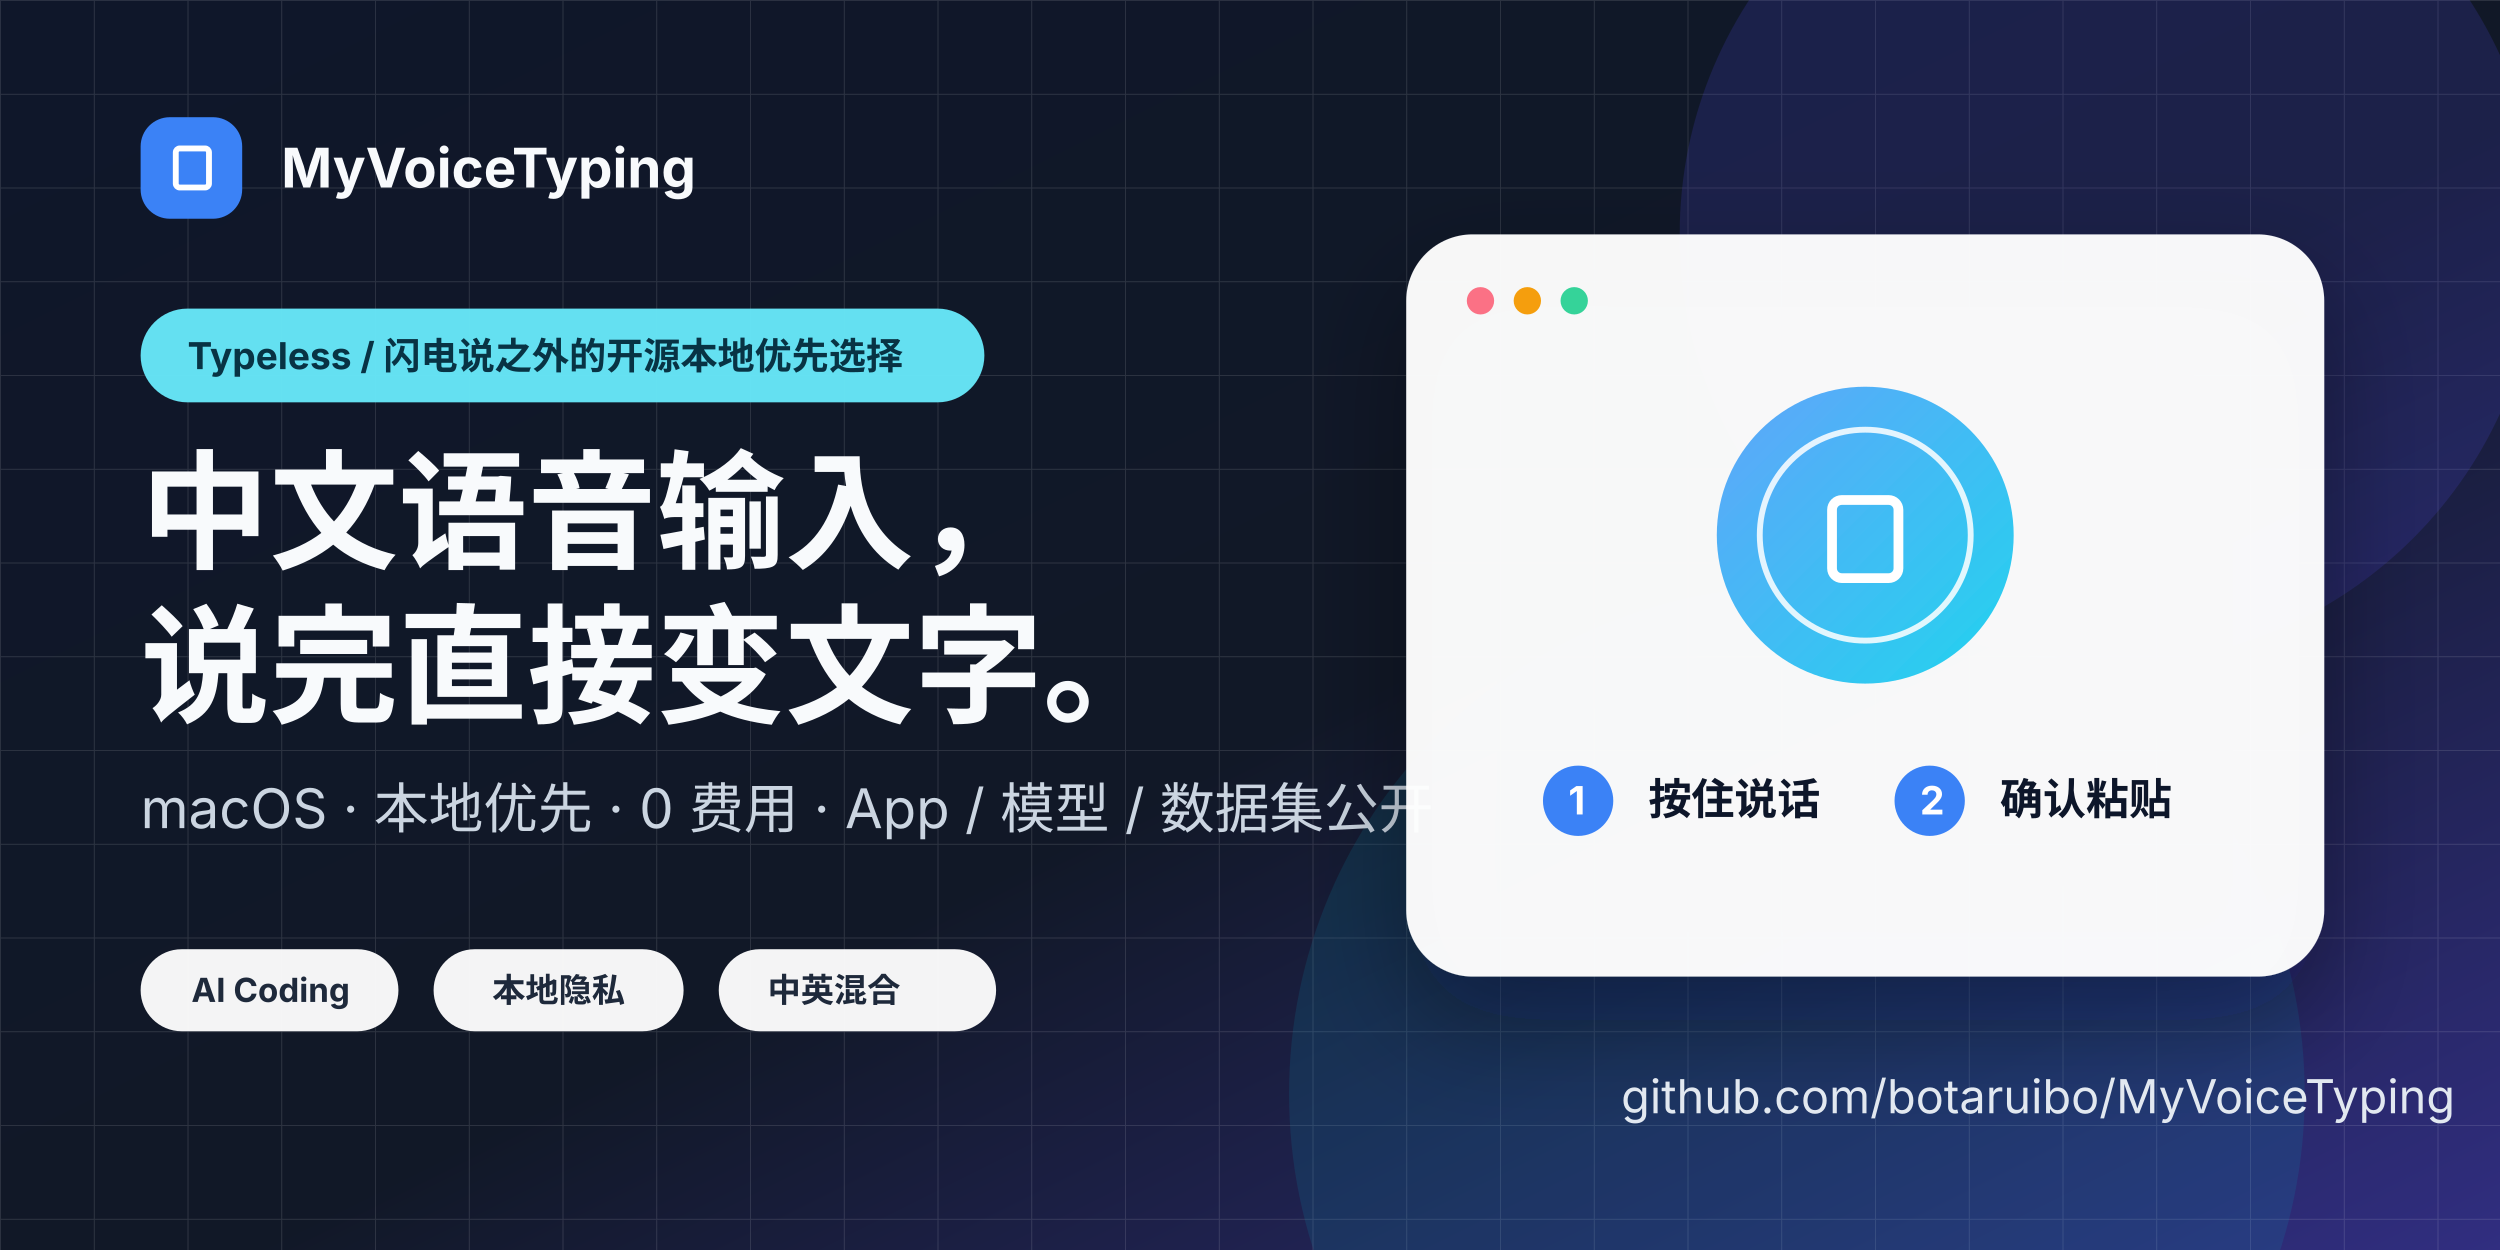
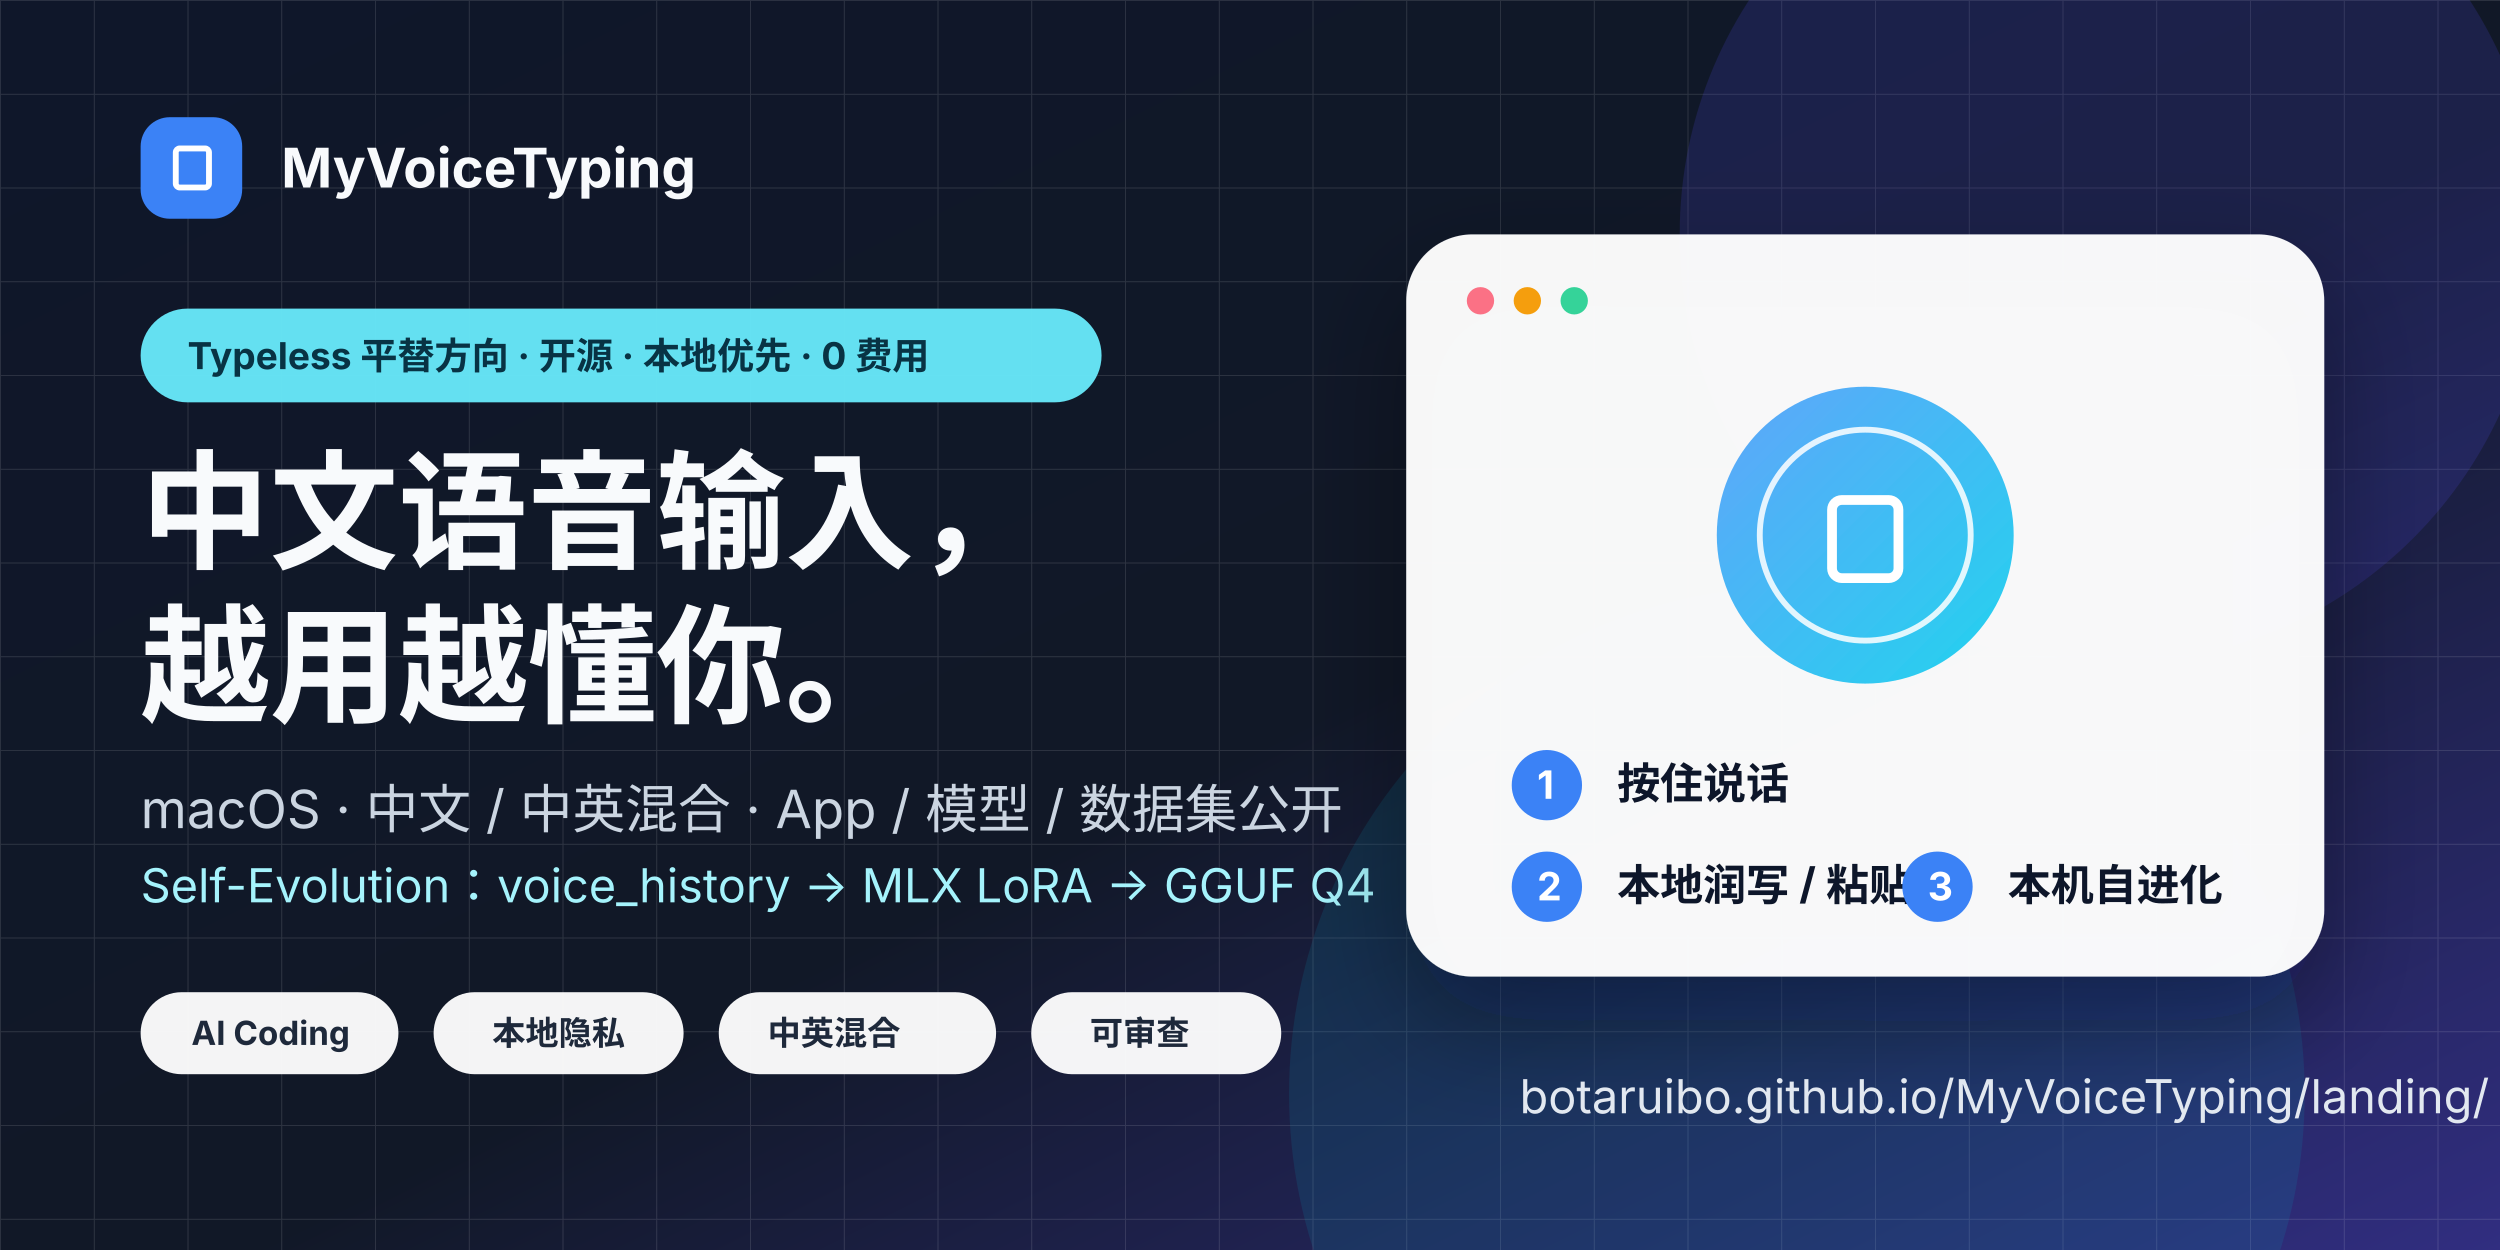
<svg xmlns="http://www.w3.org/2000/svg" width="1280" height="640" viewBox="0 0 1280 640" role="img" aria-label="MyVoiceTyping social preview">
  <defs>
    <linearGradient id="bg" x1="0" y1="0" x2="1" y2="1">
      <stop offset="0" stop-color="#0f172a" />
      <stop offset="0.55" stop-color="#111827" />
      <stop offset="1" stop-color="#312e81" />
    </linearGradient>
    <linearGradient id="accent" x1="0" y1="0" x2="1" y2="1">
      <stop offset="0" stop-color="#60a5fa" />
      <stop offset="1" stop-color="#22d3ee" />
    </linearGradient>
    <pattern id="grid" width="48" height="48" patternUnits="userSpaceOnUse">
      <path d="M 48 0 L 0 0 0 48" fill="none" stroke="rgba(255,255,255,0.13)" stroke-width="1" />
    </pattern>
    <filter id="shadow" x="-20%" y="-20%" width="140%" height="140%">
      <feDropShadow dx="0" dy="24" stdDeviation="28" flood-color="#020617" flood-opacity="0.38" />
    </filter>
  </defs>
  <rect width="1280" height="640" fill="url(#bg)" />
  <rect width="1280" height="640" fill="url(#grid)" opacity="0.9" />
  <circle cx="1080" cy="120" r="220" fill="#4f46e5" opacity="0.18" />
  <circle cx="920" cy="560" r="260" fill="#0891b2" opacity="0.16" />
  <g transform="translate(72 60)">
    <rect x="0" y="0" width="52" height="52" rx="15" fill="#3b82f6" />
    <rect x="18" y="16" width="17" height="20" rx="2" fill="none" stroke="white" stroke-width="3" />
    <text x="72" y="36" font-family="-apple-system, BlinkMacSystemFont, Segoe UI, sans-serif" font-size="28" font-weight="700" fill="#f8fafc">MyVoiceTyping</text>
  </g>
  <g transform="translate(72 158)">
-     <rect x="0" y="0" width="432" height="48" rx="24" fill="#67e8f9" opacity="0.96" />
-     <text x="24" y="31" font-family="-apple-system, BlinkMacSystemFont, Segoe UI, sans-serif" font-size="19" font-weight="700" fill="#083344">Typeless / 闪电说之外的开源本地优先选择</text>
+     <rect x="0" y="0" width="492" height="48" rx="24" fill="#67e8f9" opacity="0.96" />
+     <text x="24" y="31" font-family="-apple-system, BlinkMacSystemFont, Segoe UI, sans-serif" font-size="19" font-weight="700" fill="#083344">Typeless 平替方向 · 开源 · 本地优先 · 0 费用</text>
  </g>
  <text x="72" y="286" font-family="-apple-system, BlinkMacSystemFont, Segoe UI, sans-serif" font-size="66" font-weight="800" fill="#f8fafc">中文语音输入，</text>
-   <text x="72" y="365" font-family="-apple-system, BlinkMacSystemFont, Segoe UI, sans-serif" font-size="66" font-weight="800" fill="#f8fafc">说完直接变文字。</text>
-   <text x="72" y="424" font-family="-apple-system, BlinkMacSystemFont, Segoe UI, sans-serif" font-size="28" fill="#cbd5e1">macOS · 本地优先 · 0 费用 · App / 模型 / 数据集公开</text>
-   <g transform="translate(72 486)">
+   <text x="72" y="365" font-family="-apple-system, BlinkMacSystemFont, Segoe UI, sans-serif" font-size="66" font-weight="800" fill="#f8fafc">越用越懂你。</text>
+   <text x="72" y="424" font-family="-apple-system, BlinkMacSystemFont, Segoe UI, sans-serif" font-size="27" fill="#cbd5e1">macOS · 中文 / 中英混合 · App / 模型 / 数据集公开</text>
+   <text x="72" y="462" font-family="-apple-system, BlinkMacSystemFont, Segoe UI, sans-serif" font-size="24" fill="#a5f3fc">Self-Evolution：voice_history → MLX LoRA → GGUF Q4</text>
+   <g transform="translate(72 508)">
    <rect x="0" y="0" width="132" height="42" rx="21" fill="white" opacity="0.95" />
    <text x="26" y="27" font-family="-apple-system, BlinkMacSystemFont, Segoe UI, sans-serif" font-size="17" font-weight="700" fill="#1e293b">AI Coding</text>
    <rect x="150" y="0" width="128" height="42" rx="21" fill="white" opacity="0.95" />
    <text x="180" y="27" font-family="-apple-system, BlinkMacSystemFont, Segoe UI, sans-serif" font-size="17" font-weight="700" fill="#1e293b">本地隐私</text>
    <rect x="296" y="0" width="142" height="42" rx="21" fill="white" opacity="0.95" />
    <text x="321" y="27" font-family="-apple-system, BlinkMacSystemFont, Segoe UI, sans-serif" font-size="17" font-weight="700" fill="#1e293b">中英混合</text>
+     <rect x="456" y="0" width="128" height="42" rx="21" fill="white" opacity="0.95" />
+     <text x="486" y="27" font-family="-apple-system, BlinkMacSystemFont, Segoe UI, sans-serif" font-size="17" font-weight="700" fill="#1e293b">可审查</text>
  </g>
  <g transform="translate(720 120)" filter="url(#shadow)">
    <rect x="0" y="0" width="470" height="380" rx="34" fill="rgba(255,255,255,0.96)" />
    <circle cx="38" cy="34" r="7" fill="#fb7185" />
    <circle cx="62" cy="34" r="7" fill="#f59e0b" />
    <circle cx="86" cy="34" r="7" fill="#34d399" />
    <circle cx="235" cy="154" r="76" fill="url(#accent)" />
    <circle cx="235" cy="154" r="54" fill="none" stroke="white" stroke-width="3" opacity="0.85" />
    <rect x="218" y="136" width="34" height="40" rx="5" fill="none" stroke="white" stroke-width="5" />
-     <g transform="translate(70 272)">
+     <g transform="translate(54 264)">
      <circle cx="18" cy="18" r="18" fill="#3b82f6" />
      <text x="13" y="25" font-family="-apple-system, BlinkMacSystemFont, Segoe UI, sans-serif" font-size="20" font-weight="700" fill="white">1</text>
      <text x="54" y="25" font-family="-apple-system, BlinkMacSystemFont, Segoe UI, sans-serif" font-size="22" font-weight="700" fill="#0f172a">按住说话</text>
    </g>
-     <g transform="translate(250 272)">
+     <g transform="translate(54 316)">
      <circle cx="18" cy="18" r="18" fill="#3b82f6" />
      <text x="13" y="25" font-family="-apple-system, BlinkMacSystemFont, Segoe UI, sans-serif" font-size="20" font-weight="700" fill="white">2</text>
-       <text x="54" y="25" font-family="-apple-system, BlinkMacSystemFont, Segoe UI, sans-serif" font-size="22" font-weight="700" fill="#0f172a">确认粘贴</text>
+       <text x="54" y="25" font-family="-apple-system, BlinkMacSystemFont, Segoe UI, sans-serif" font-size="22" font-weight="700" fill="#0f172a">本地润写 / 粘贴</text>
+     </g>
+     <g transform="translate(254 316)">
+       <circle cx="18" cy="18" r="18" fill="#3b82f6" />
+       <text x="13" y="25" font-family="-apple-system, BlinkMacSystemFont, Segoe UI, sans-serif" font-size="20" font-weight="700" fill="white">3</text>
+       <text x="54" y="25" font-family="-apple-system, BlinkMacSystemFont, Segoe UI, sans-serif" font-size="22" font-weight="700" fill="#0f172a">本机自进化</text>
    </g>
  </g>
-   <text x="830" y="570" font-family="-apple-system, BlinkMacSystemFont, Segoe UI, sans-serif" font-size="24" fill="#e2e8f0">github.com/botaruibo/MyVoiceTyping</text>
+   <text x="778" y="570" font-family="-apple-system, BlinkMacSystemFont, Segoe UI, sans-serif" font-size="24" fill="#e2e8f0">botaruibo.github.io/MyVoiceTyping/landing/</text>
</svg>
